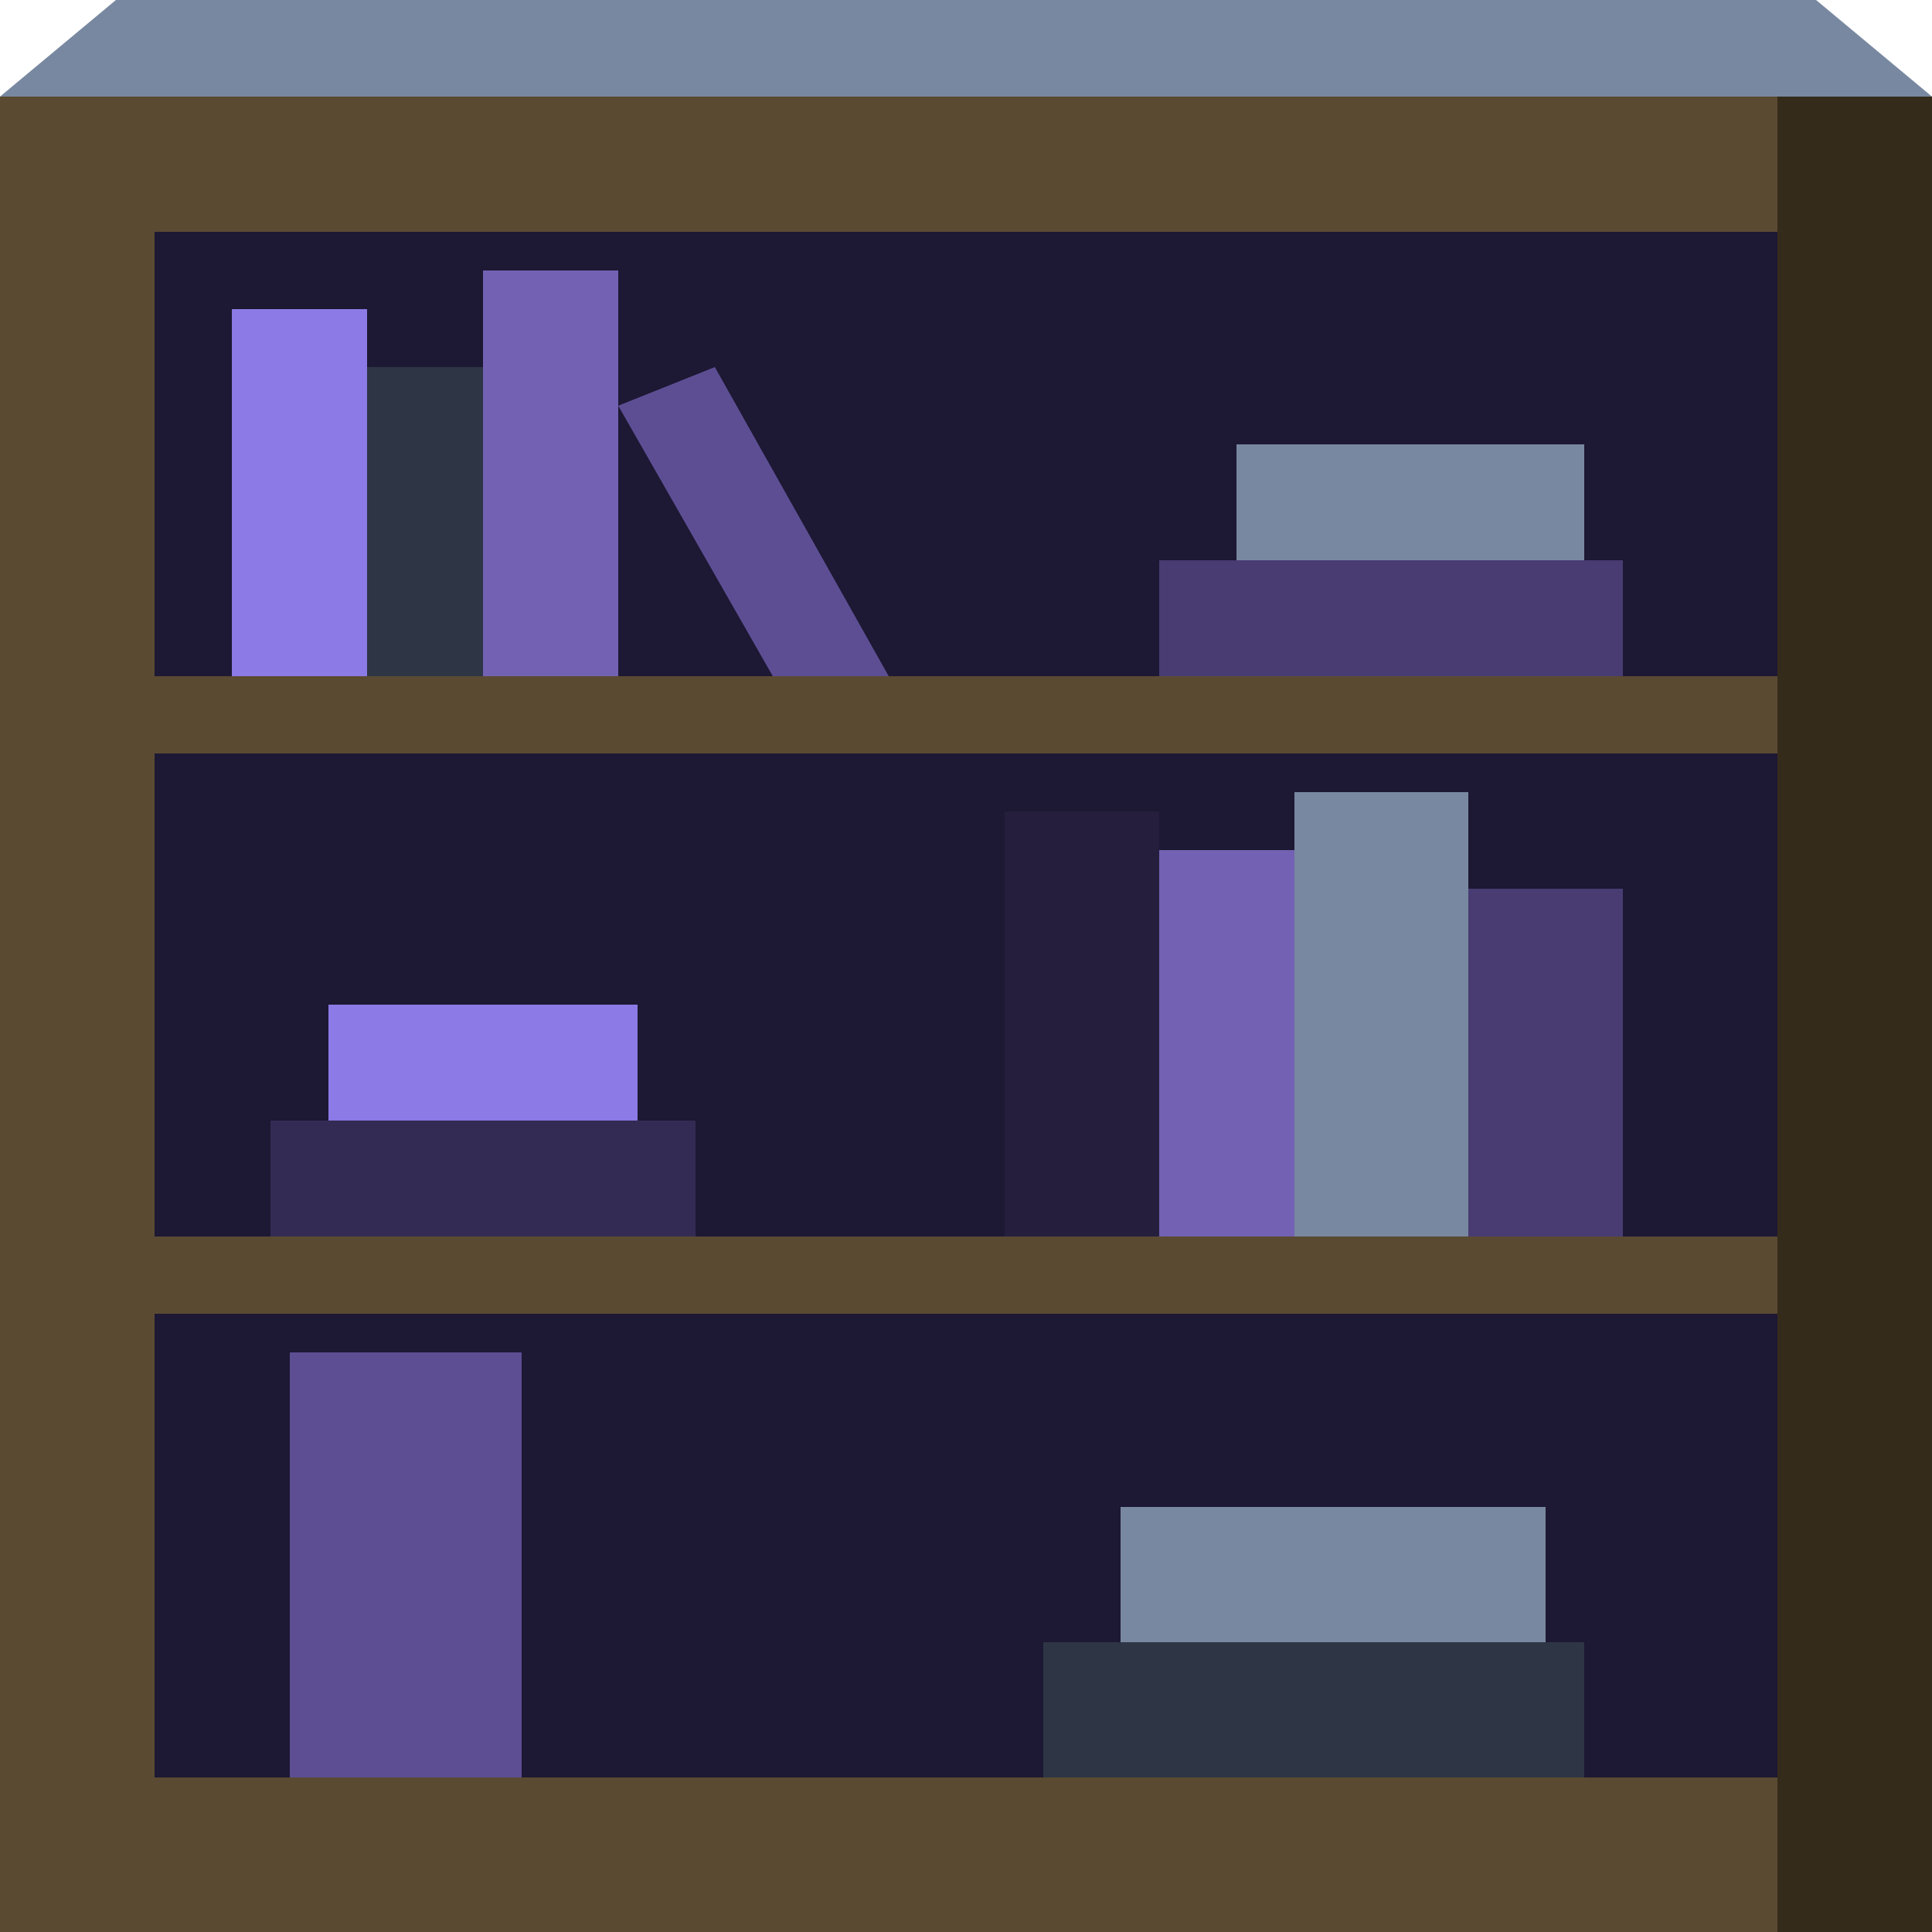
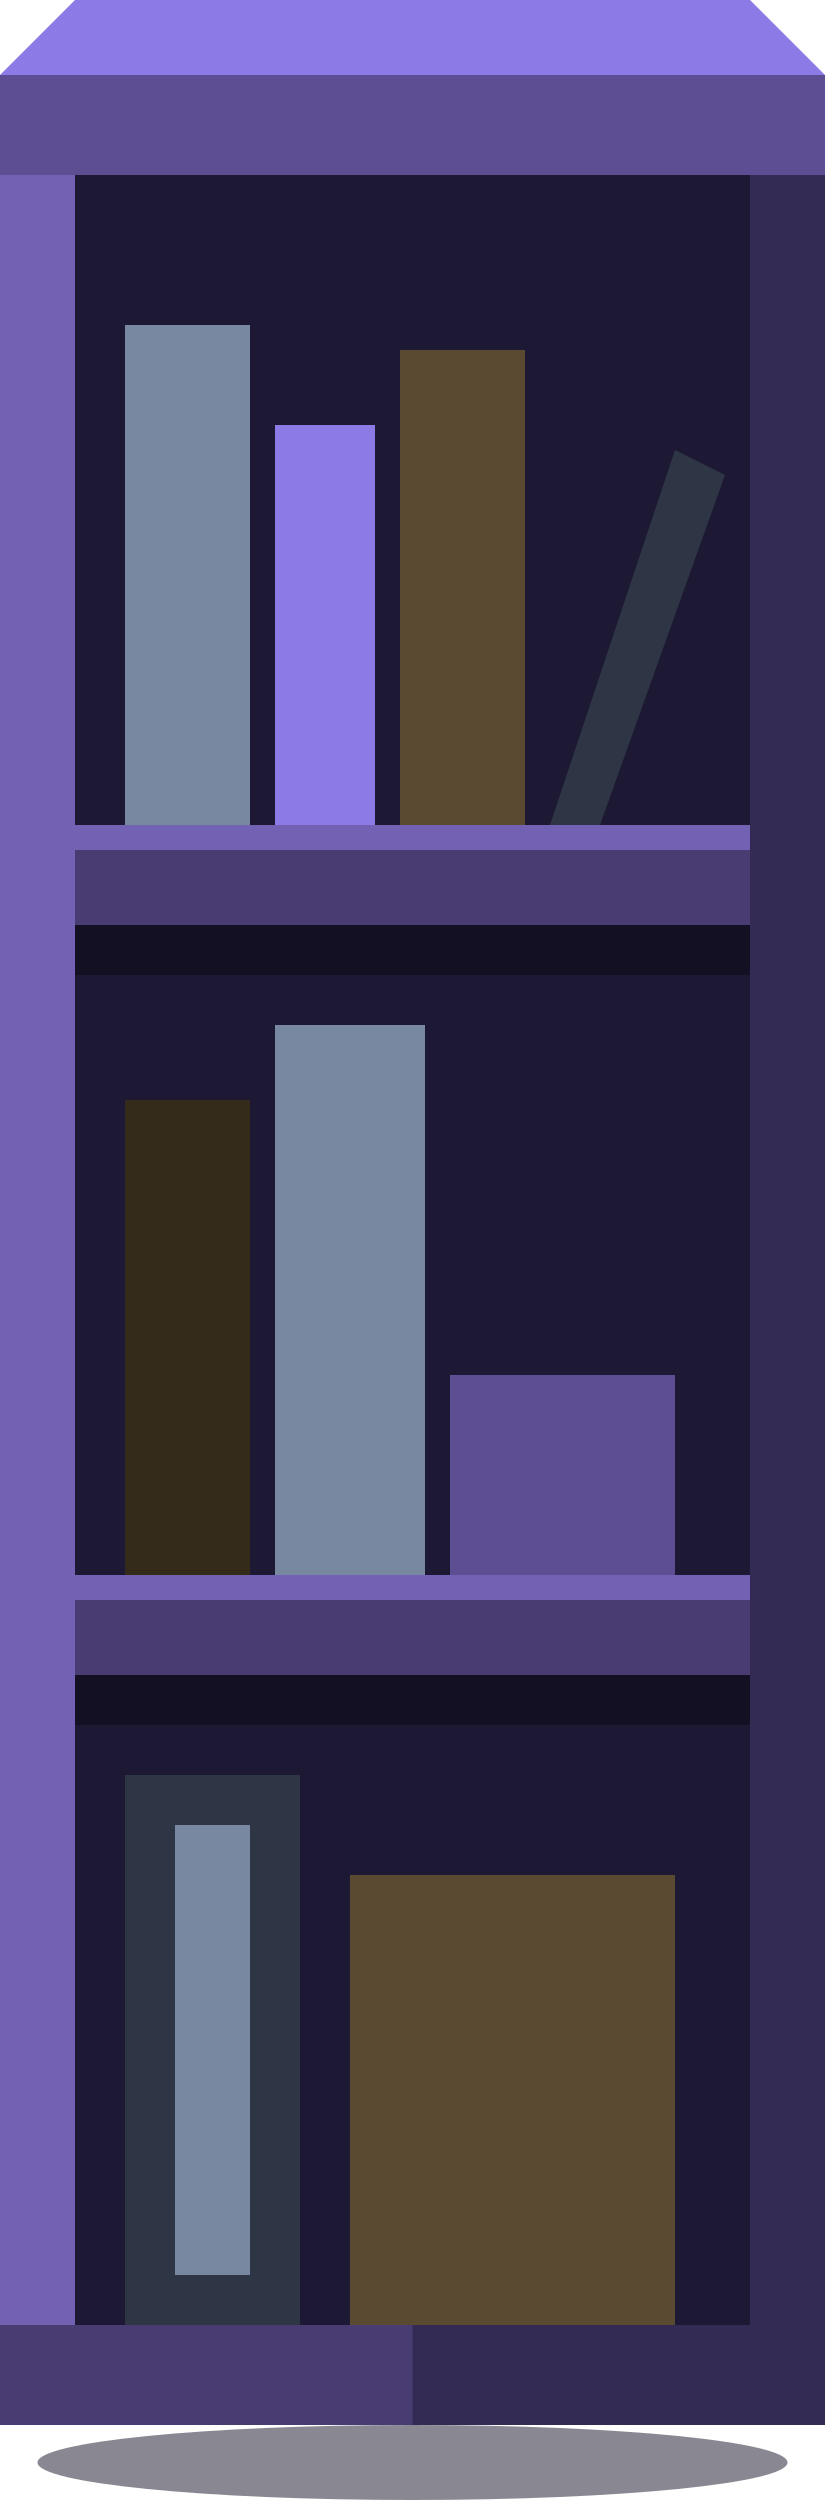
- <svg xmlns="http://www.w3.org/2000/svg" viewBox="0 0 100 100">
-   <ellipse cx="50" cy="97" rx="50" ry="3" fill="#141024" opacity="0.5" />
-   <rect x="0" y="5" width="100" height="95" fill="#1d1833" />
-   <polygon points="0,5 6,0 94,0 100,5" fill="#7888a0" />
-   <rect x="0" y="5" width="8" height="95" fill="#5a4a32" />
-   <rect x="92" y="5" width="8" height="95" fill="#352b1a" />
-   <rect x="8" y="5" width="84" height="7" fill="#5a4a32" />
-   <rect x="8" y="35" width="84" height="4" fill="#5a4a32" />
-   <rect x="8" y="64" width="84" height="4" fill="#5a4a32" />
-   <rect x="8" y="92" width="84" height="8" fill="#5a4a32" />
-   <rect x="12" y="16" width="7" height="19" fill="#8c7ae6" />
-   <rect x="19" y="19" width="6" height="16" fill="#2e3545" />
-   <rect x="25" y="14" width="7" height="21" fill="#7362b3" />
-   <polygon points="32,21 37,19 46,35 40,35" fill="#5d4e94" />
-   <rect x="60" y="29" width="24" height="6" fill="#483c73" />
-   <rect x="64" y="23" width="18" height="6" fill="#7888a0" />
-   <rect x="14" y="58" width="22" height="6" fill="#342b54" />
-   <rect x="17" y="52" width="16" height="6" fill="#8c7ae6" />
-   <rect x="52" y="42" width="8" height="22" fill="#251f3d" />
-   <rect x="60" y="44" width="7" height="20" fill="#7362b3" />
-   <rect x="67" y="41" width="9" height="23" fill="#7888a0" />
-   <rect x="76" y="46" width="8" height="18" fill="#483c73" />
-   <rect x="15" y="70" width="12" height="22" fill="#5d4e94" />
-   <rect x="54" y="85" width="28" height="7" fill="#2e3545" />
-   <rect x="58" y="78" width="22" height="7" fill="#7888a0" />
+ <svg xmlns="http://www.w3.org/2000/svg" viewBox="0 0 33 100">
+   <ellipse cx="16.5" cy="98.5" rx="15" ry="1.5" fill="#141024" opacity="0.5" />
+   <rect x="2" y="3" width="29" height="93" fill="#1d1833" />
+   <polygon points="0,3 3,0 30,0 33,3" fill="#8c7ae6" />
+   <rect x="0" y="3" width="3" height="93" fill="#7362b3" />
+   <rect x="30" y="3" width="3" height="93" fill="#342b54" />
+   <rect x="0" y="3" width="33" height="4" fill="#5d4e94" />
+   <rect x="0" y="93" width="33" height="4" fill="#342b54" />
+   <rect x="0" y="93" width="16.5" height="4" fill="#483c73" />
+   <rect x="3" y="33" width="27" height="1" fill="#7362b3" />
+   <rect x="3" y="34" width="27" height="3" fill="#483c73" />
+   <rect x="3" y="37" width="27" height="2" fill="#141024" />
+   <rect x="3" y="63" width="27" height="1" fill="#7362b3" />
+   <rect x="3" y="64" width="27" height="3" fill="#483c73" />
+   <rect x="3" y="67" width="27" height="2" fill="#141024" />
+   <rect x="5" y="13" width="5" height="20" fill="#7888a0" />
+   <rect x="11" y="17" width="4" height="16" fill="#8c7ae6" />
+   <rect x="16" y="14" width="5" height="19" fill="#5a4a32" />
+   <polygon points="22,33 27,18 29,19 24,33" fill="#2e3545" />
+   <rect x="5" y="44" width="5" height="19" fill="#352b1a" />
+   <rect x="11" y="41" width="6" height="22" fill="#7888a0" />
+   <rect x="18" y="55" width="9" height="8" fill="#5d4e94" />
+   <rect x="5" y="71" width="7" height="22" fill="#2e3545" />
+   <rect x="7" y="73" width="3" height="18" fill="#7888a0" />
+   <rect x="14" y="75" width="13" height="18" fill="#5a4a32" />
</svg>
